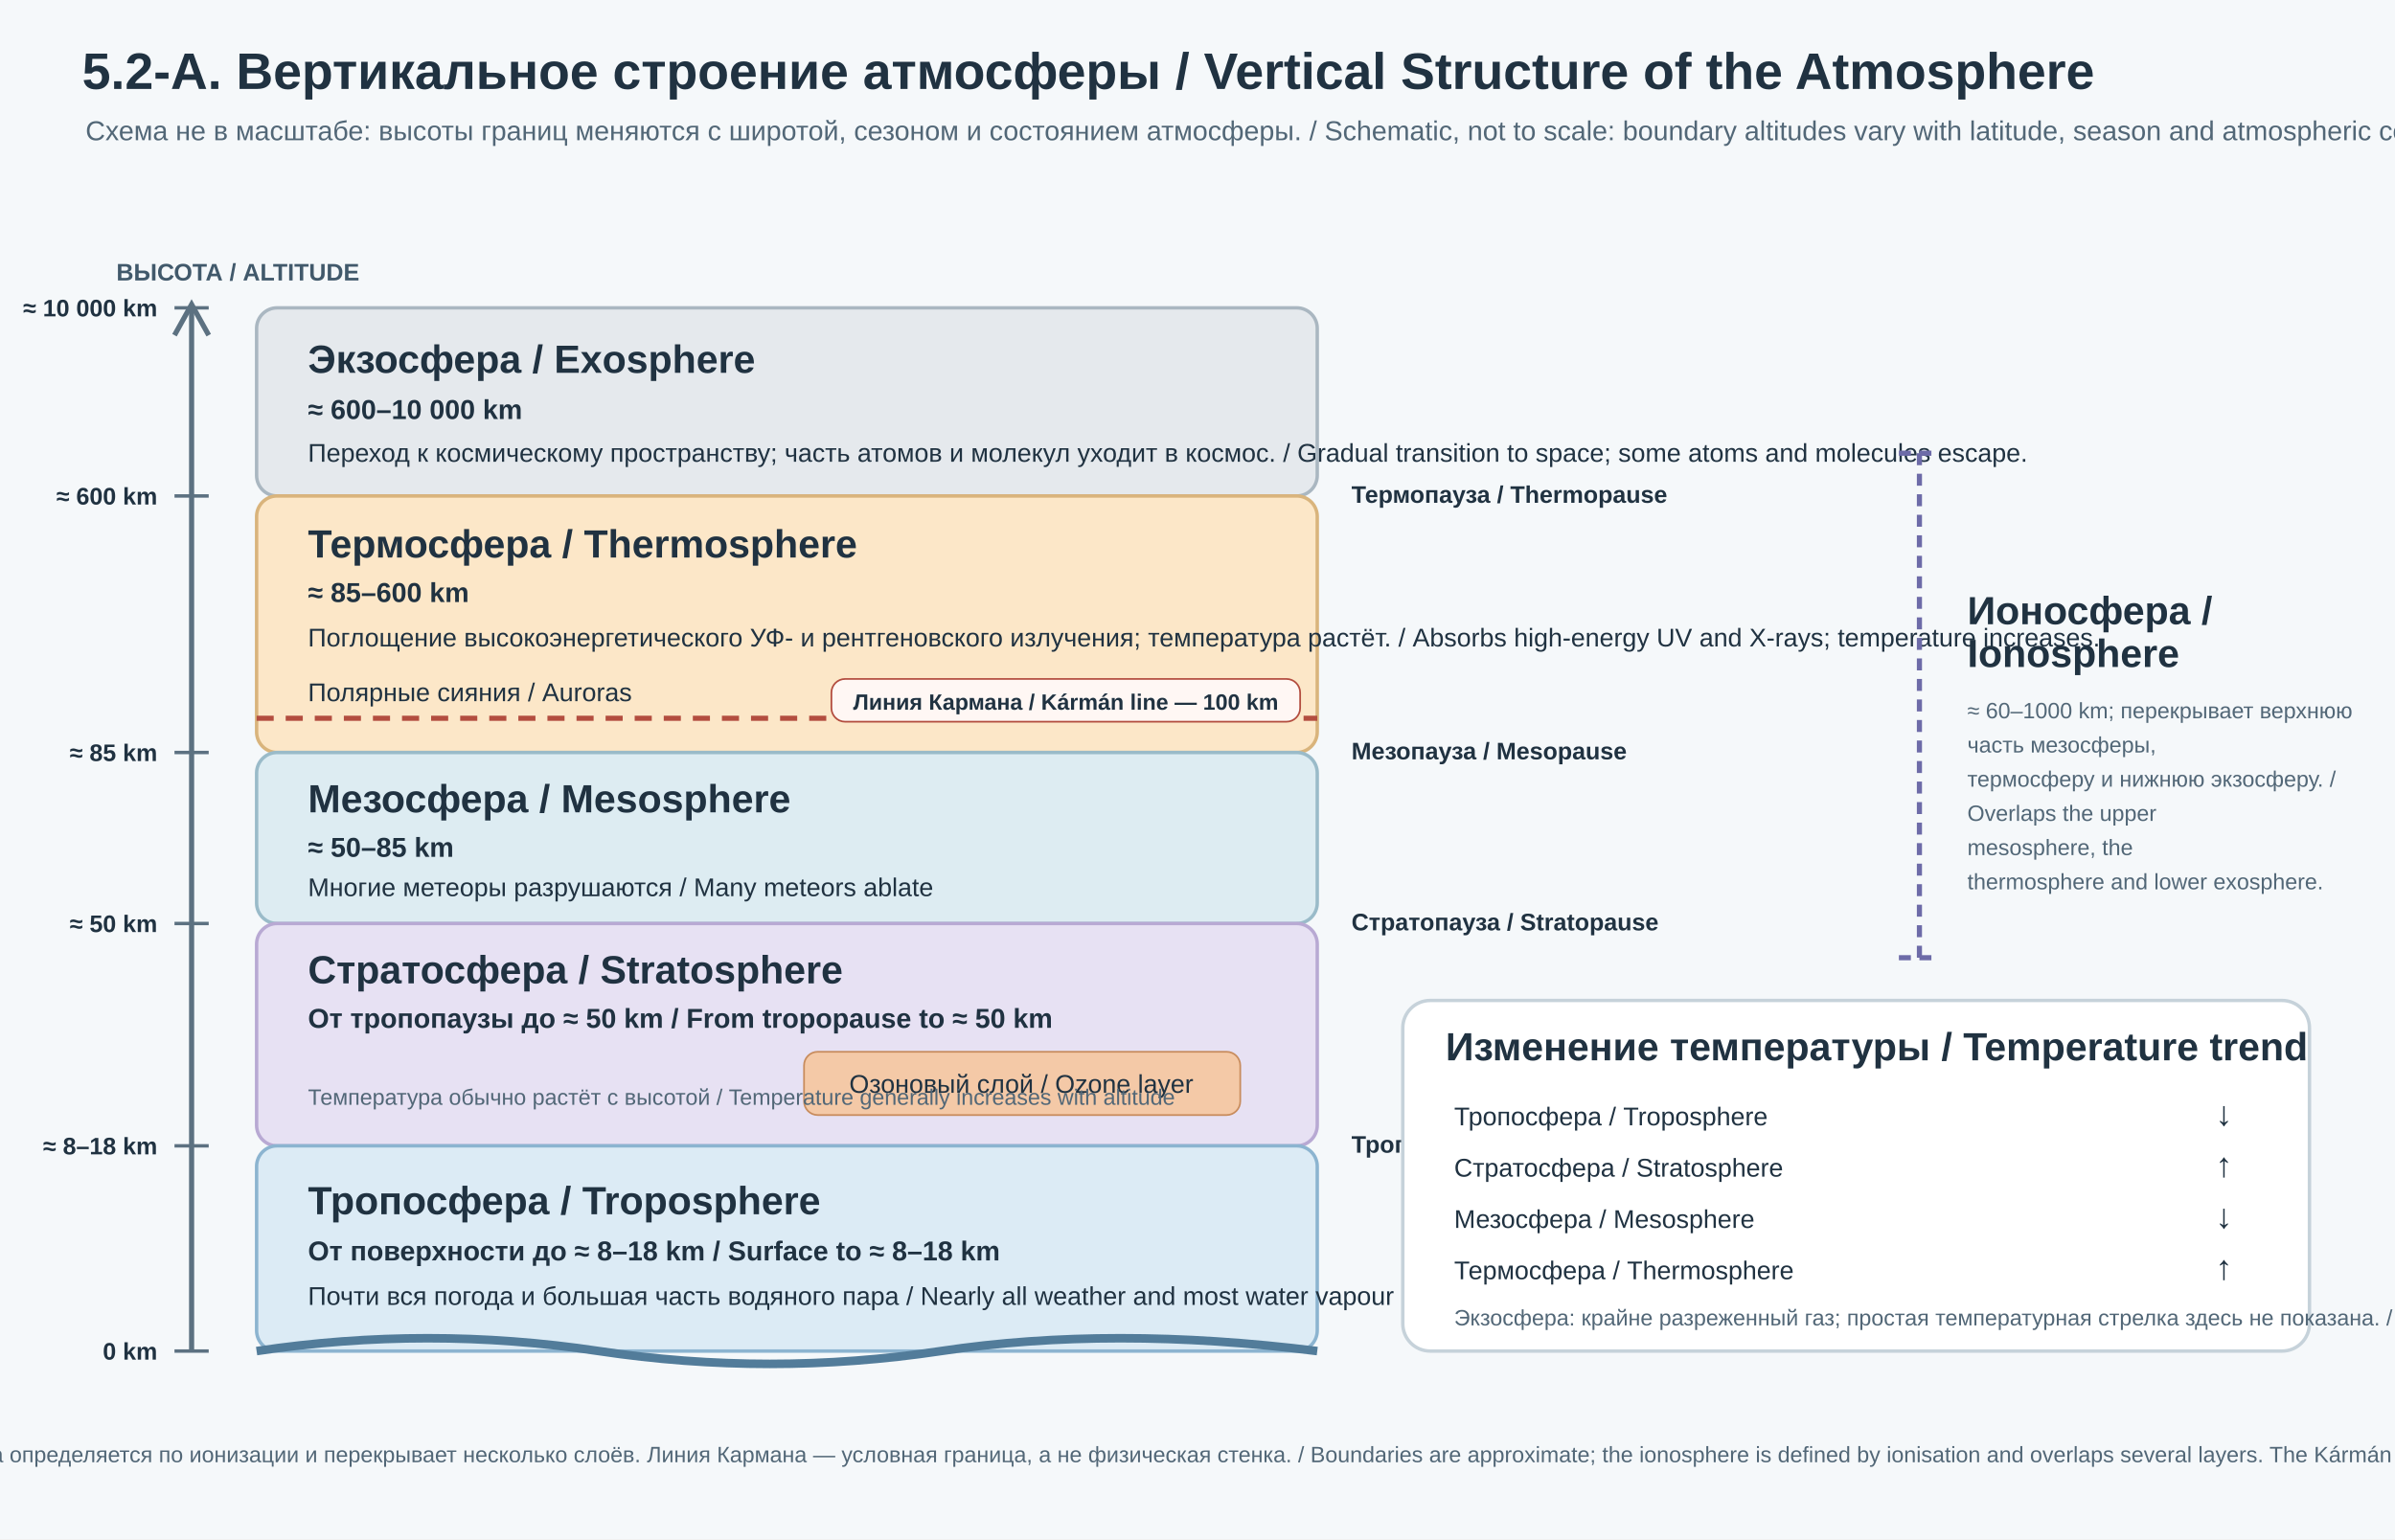
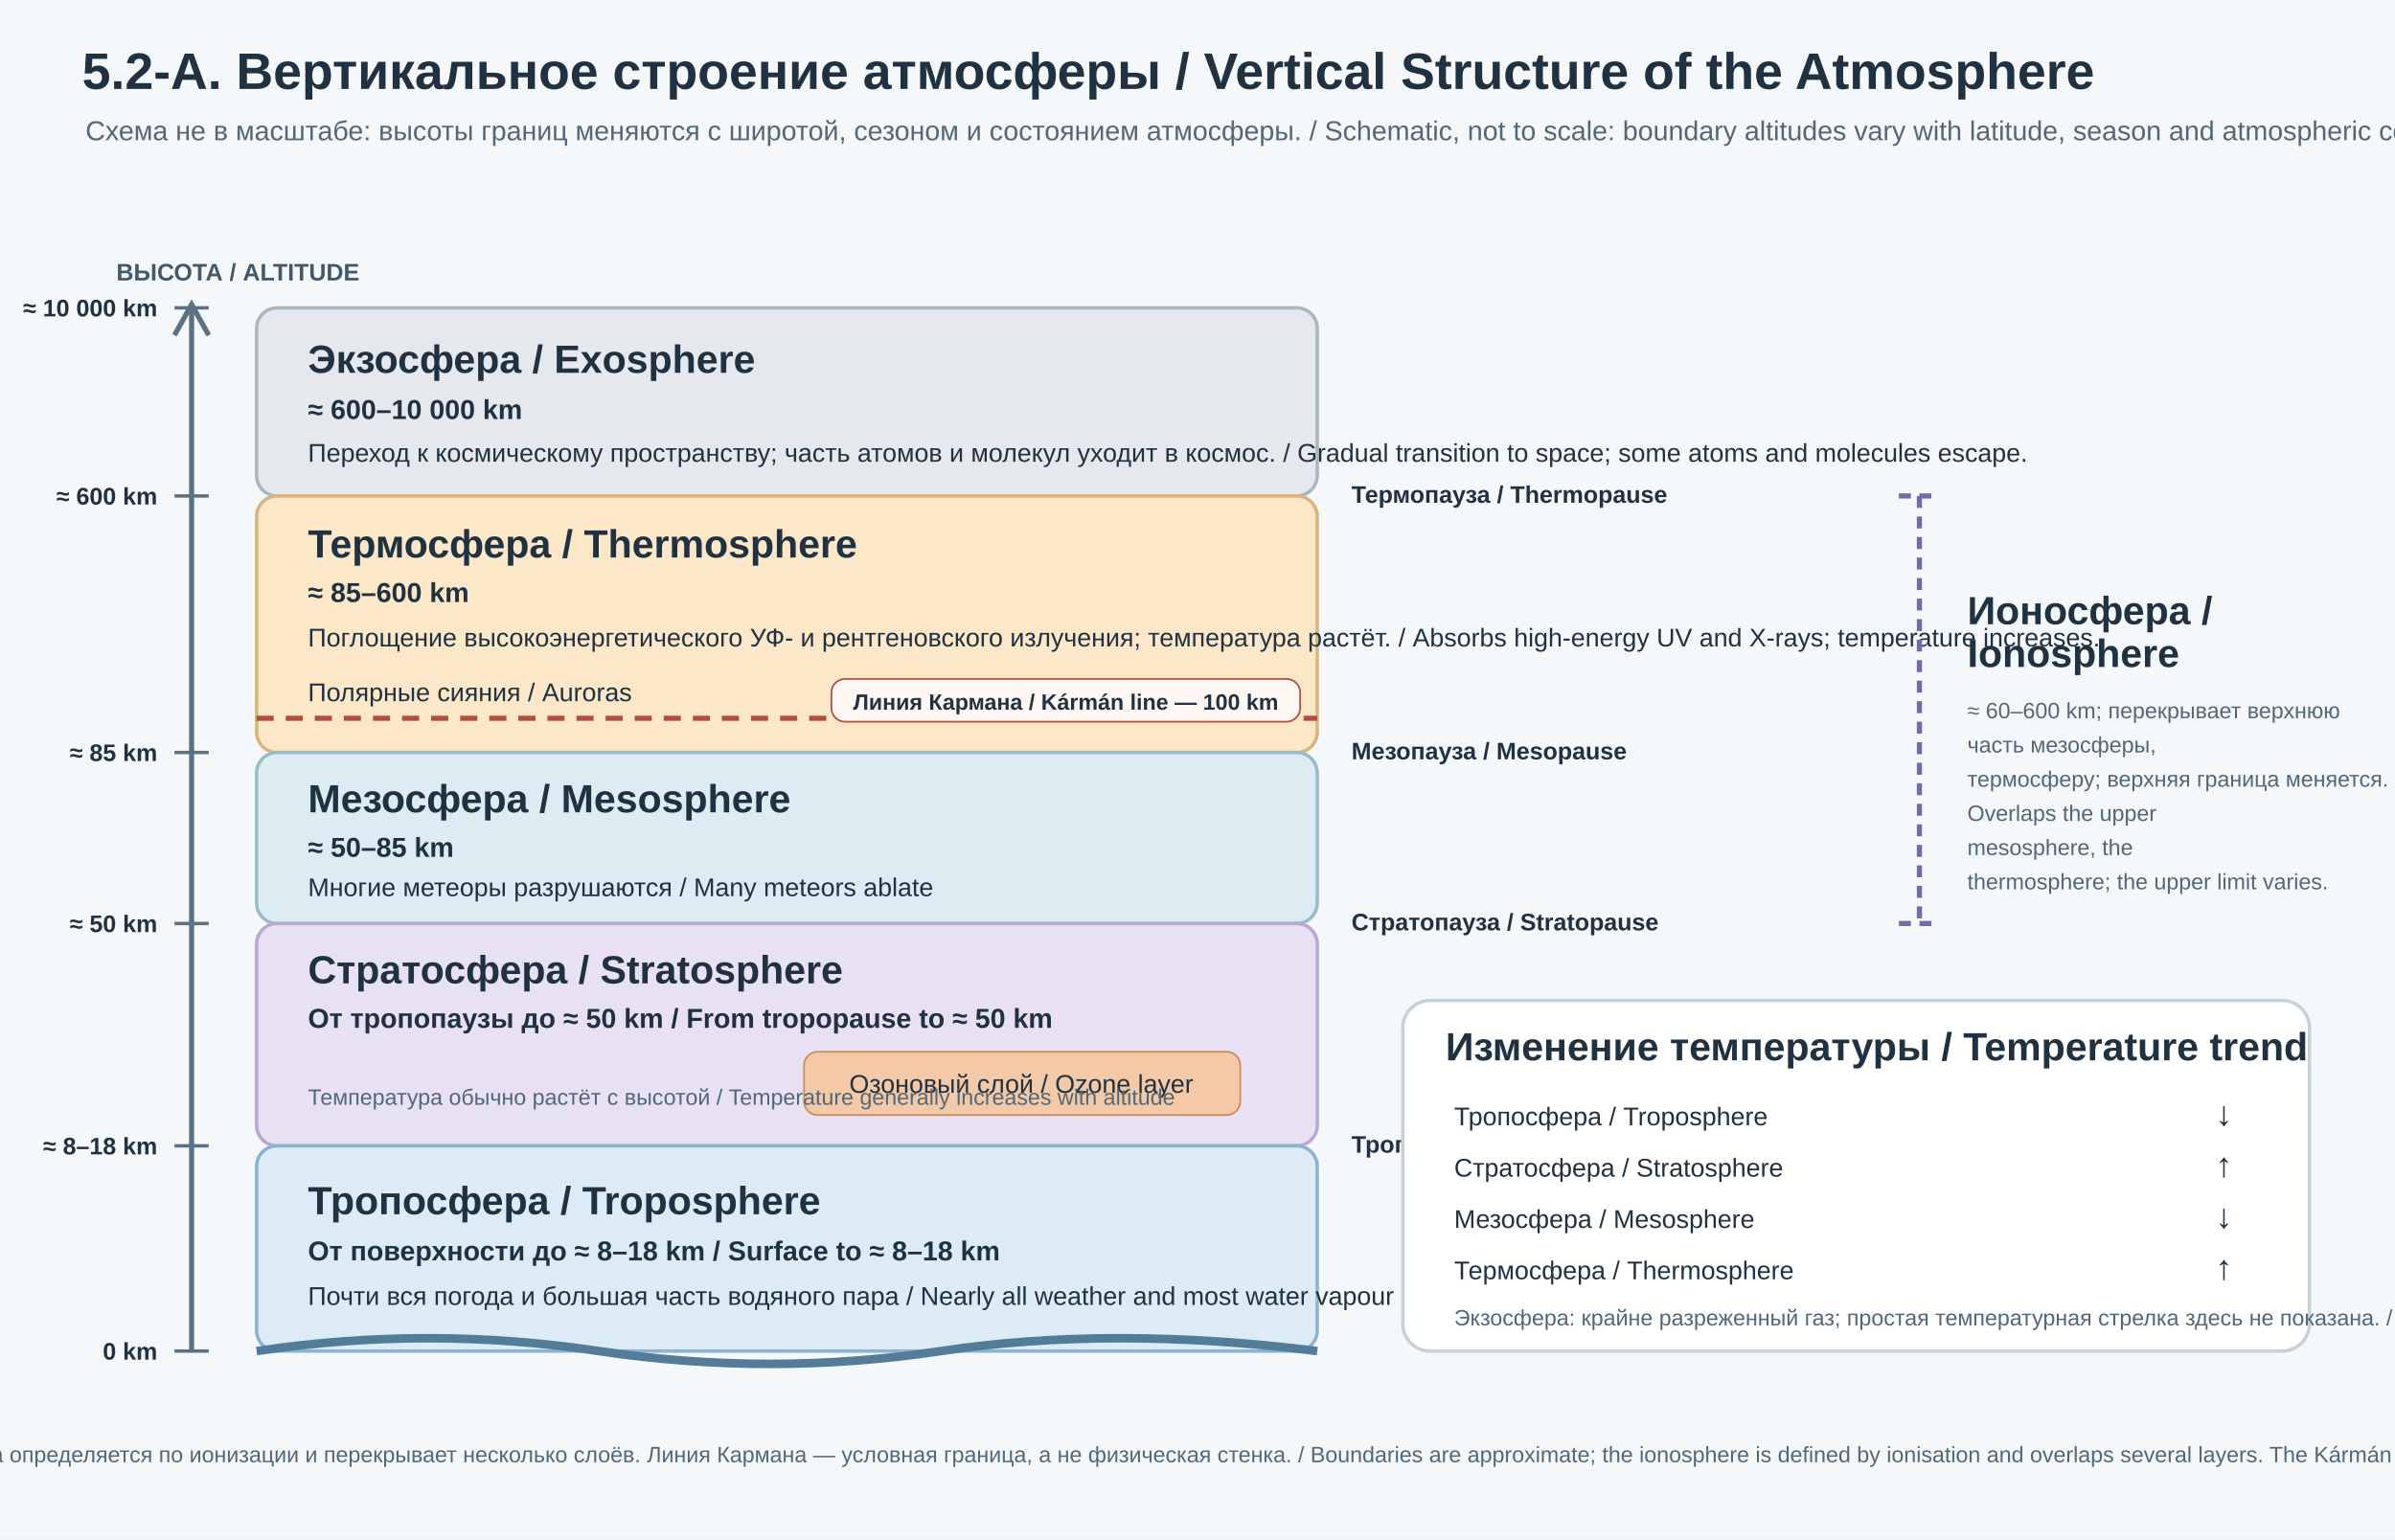
<svg xmlns="http://www.w3.org/2000/svg" viewBox="0 0 1400 900" role="img" aria-labelledby="title desc">
  <style>
text{font-family:Arial,Helvetica,sans-serif;fill:#203241}
.title{font-size:30px;font-weight:700}
.subtitle{font-size:16px;fill:#526777}
.layer{font-size:23px;font-weight:700}
.range{font-size:16px;font-weight:700}
.body{font-size:15px}
.small{font-size:13px;fill:#526777}
.boundary{font-size:14px;font-weight:700;fill:#41596B}
.axis{font-size:14px;font-weight:700;fill:#41596B}
.note{font-size:14px}
</style>
  <rect width="1400" height="900" fill="#F5F8FA" />
  <text x="48" y="52" class="title">5.2-A. Вертикальное строение атмосферы / Vertical Structure of the Atmosphere</text>
  <text x="50" y="82" class="subtitle">Схема не в масштабе: высоты границ меняются с широтой, сезоном и состоянием атмосферы. / Schematic, not to scale: boundary altitudes vary with latitude, season and atmospheric conditions.</text>
  <line x1="112" y1="180" x2="112" y2="790" stroke="#5C7181" stroke-width="3" />
  <path d="M102 196 L112 178 L122 196" fill="none" stroke="#5C7181" stroke-width="3" />
  <text x="68" y="164" class="axis">ВЫСОТА / ALTITUDE</text>
  <g stroke="#5C7181" stroke-width="2">
    <line x1="102" y1="790" x2="122" y2="790" />
    <line x1="102" y1="670" x2="122" y2="670" />
    <line x1="102" y1="540" x2="122" y2="540" />
    <line x1="102" y1="440" x2="122" y2="440" />
    <line x1="102" y1="290" x2="122" y2="290" />
    <line x1="102" y1="180" x2="122" y2="180" />
  </g>
  <g class="boundary" text-anchor="end">
    <text x="92" y="795">0 km</text>
    <text x="92" y="675">≈ 8–18 km</text>
    <text x="92" y="545">≈ 50 km</text>
    <text x="92" y="445">≈ 85 km</text>
    <text x="92" y="295">≈ 600 km</text>
    <text x="92" y="185">≈ 10 000 km</text>
  </g>
  <rect x="150" y="180" width="620" height="110" rx="12" fill="#E5E9ED" stroke="#AAB7C1" stroke-width="2" />
  <rect x="150" y="290" width="620" height="150" rx="12" fill="#FCE7C8" stroke="#D9B47C" stroke-width="2" />
  <rect x="150" y="440" width="620" height="100" rx="12" fill="#DDECF2" stroke="#9ABBC9" stroke-width="2" />
  <rect x="150" y="540" width="620" height="130" rx="12" fill="#E7E1F3" stroke="#B8A9D3" stroke-width="2" />
  <rect x="150" y="670" width="620" height="120" rx="12" fill="#DCEBF5" stroke="#8CB4D0" stroke-width="2" />
  <text x="180" y="218" class="layer">Экзосфера / Exosphere</text>
  <text x="180" y="245" class="range">≈ 600–10 000 km</text>
  <text x="180" y="270" class="body">Переход к космическому пространству; часть атомов и молекул уходит в космос. / Gradual transition to space; some atoms and molecules escape.</text>
  <text x="180" y="326" class="layer">Термосфера / Thermosphere</text>
  <text x="180" y="352" class="range">≈ 85–600 km</text>
  <text x="180" y="378" class="body">Поглощение высокоэнергетического УФ- и рентгеновского излучения; температура растёт. / Absorbs high-energy UV and X-rays; temperature increases.</text>
  <text x="180" y="410" class="body">Полярные сияния / Auroras</text>
  <line x1="150" y1="420" x2="770" y2="420" stroke="#B34D3F" stroke-width="3" stroke-dasharray="10 7" />
  <rect x="486" y="397" width="274" height="25" rx="8" fill="#FFF7F4" stroke="#B34D3F" />
  <text x="623" y="415" text-anchor="middle" font-size="13" font-weight="700" fill="#9A3D34">Линия Кармана / Kármán line — 100 km</text>
  <text x="180" y="475" class="layer">Мезосфера / Mesosphere</text>
  <text x="180" y="501" class="range">≈ 50–85 km</text>
  <text x="180" y="524" class="body">Многие метеоры разрушаются / Many meteors ablate</text>
  <text x="180" y="575" class="layer">Стратосфера / Stratosphere</text>
  <text x="180" y="601" class="range">От тропопаузы до ≈ 50 km / From tropopause to ≈ 50 km</text>
  <rect x="470" y="615" width="255" height="37" rx="8" fill="#F4C9A7" stroke="#C88C5D" />
  <text x="597" y="639" text-anchor="middle" class="body">Озоновый слой / Ozone layer</text>
  <text x="180" y="646" class="small">Температура обычно растёт с высотой / Temperature generally increases with altitude</text>
  <text x="180" y="710" class="layer">Тропосфера / Troposphere</text>
  <text x="180" y="737" class="range">От поверхности до ≈ 8–18 km / Surface to ≈ 8–18 km</text>
  <text x="180" y="763" class="body">Почти вся погода и большая часть водяного пара / Nearly all weather and most water vapour</text>
  <path d="M150 790 Q250 775 350 790 T550 790 T770 790" fill="none" stroke="#527C9A" stroke-width="5" />
  <g class="boundary">
    <text x="790" y="294">Термопауза / Thermopause</text>
    <text x="790" y="444">Мезопауза / Mesopause</text>
    <text x="790" y="544">Стратопауза / Stratopause</text>
    <text x="790" y="674">Тропопауза / Tropopause</text>
  </g>
-   <path d="M1110 265 h24 M1122 265 v295 M1110 560 h24" fill="none" stroke="#6D6BA8" stroke-width="3" stroke-dasharray="7 5" />
+   <path d="M1110 290 h24 M1122 290 v250 M1110 540 h24" fill="none" stroke="#6D6BA8" stroke-width="3" stroke-dasharray="7 5" />
  <text x="1150" y="365" class="layer" font-size="19">Ионосфера /</text>
  <text x="1150" y="390" class="layer" font-size="19">Ionosphere</text>
-   <text x="1150" y="420" class="small">≈ 60–1000 km; перекрывает верхнюю</text>
+   <text x="1150" y="420" class="small">≈ 60–600 km; перекрывает верхнюю</text>
  <text x="1150" y="440" class="small">часть мезосферы,</text>
-   <text x="1150" y="460" class="small">термосферу и нижнюю экзосферу. /</text>
+   <text x="1150" y="460" class="small">термосферу; верхняя граница меняется. /</text>
  <text x="1150" y="480" class="small">Overlaps the upper</text>
  <text x="1150" y="500" class="small">mesosphere, the</text>
-   <text x="1150" y="520" class="small">thermosphere and lower exosphere.</text>
+   <text x="1150" y="520" class="small">thermosphere; the upper limit varies.</text>
  <rect x="820" y="585" width="530" height="205" rx="16" fill="#FFFFFF" stroke="#C6D2DA" stroke-width="2" />
  <text x="845" y="620" class="layer" font-size="19">Изменение температуры / Temperature trend</text>
  <text x="850" y="658" class="body">Тропосфера / Troposphere</text>
  <text x="1305" y="658" text-anchor="end" font-size="20" font-weight="700" fill="#2876A6">↓</text>
  <text x="850" y="688" class="body">Стратосфера / Stratosphere</text>
  <text x="1305" y="688" text-anchor="end" font-size="20" font-weight="700" fill="#B45E3B">↑</text>
  <text x="850" y="718" class="body">Мезосфера / Mesosphere</text>
  <text x="1305" y="718" text-anchor="end" font-size="20" font-weight="700" fill="#2876A6">↓</text>
  <text x="850" y="748" class="body">Термосфера / Thermosphere</text>
  <text x="1305" y="748" text-anchor="end" font-size="20" font-weight="700" fill="#B45E3B">↑</text>
  <text x="850" y="775" class="small">Экзосфера: крайне разреженный газ; простая температурная стрелка здесь не показана. / Exosphere: extremely thin gas; no simple temperature arrow shown.</text>
  <text x="700" y="855" text-anchor="middle" class="small">Границы приблизительны; ионосфера определяется по ионизации и перекрывает несколько слоёв. Линия Кармана — условная граница, а не физическая стенка. / Boundaries are approximate; the ionosphere is defined by ionisation and overlaps several layers. The Kármán line is a convention, not a physical wall.</text>
</svg>
